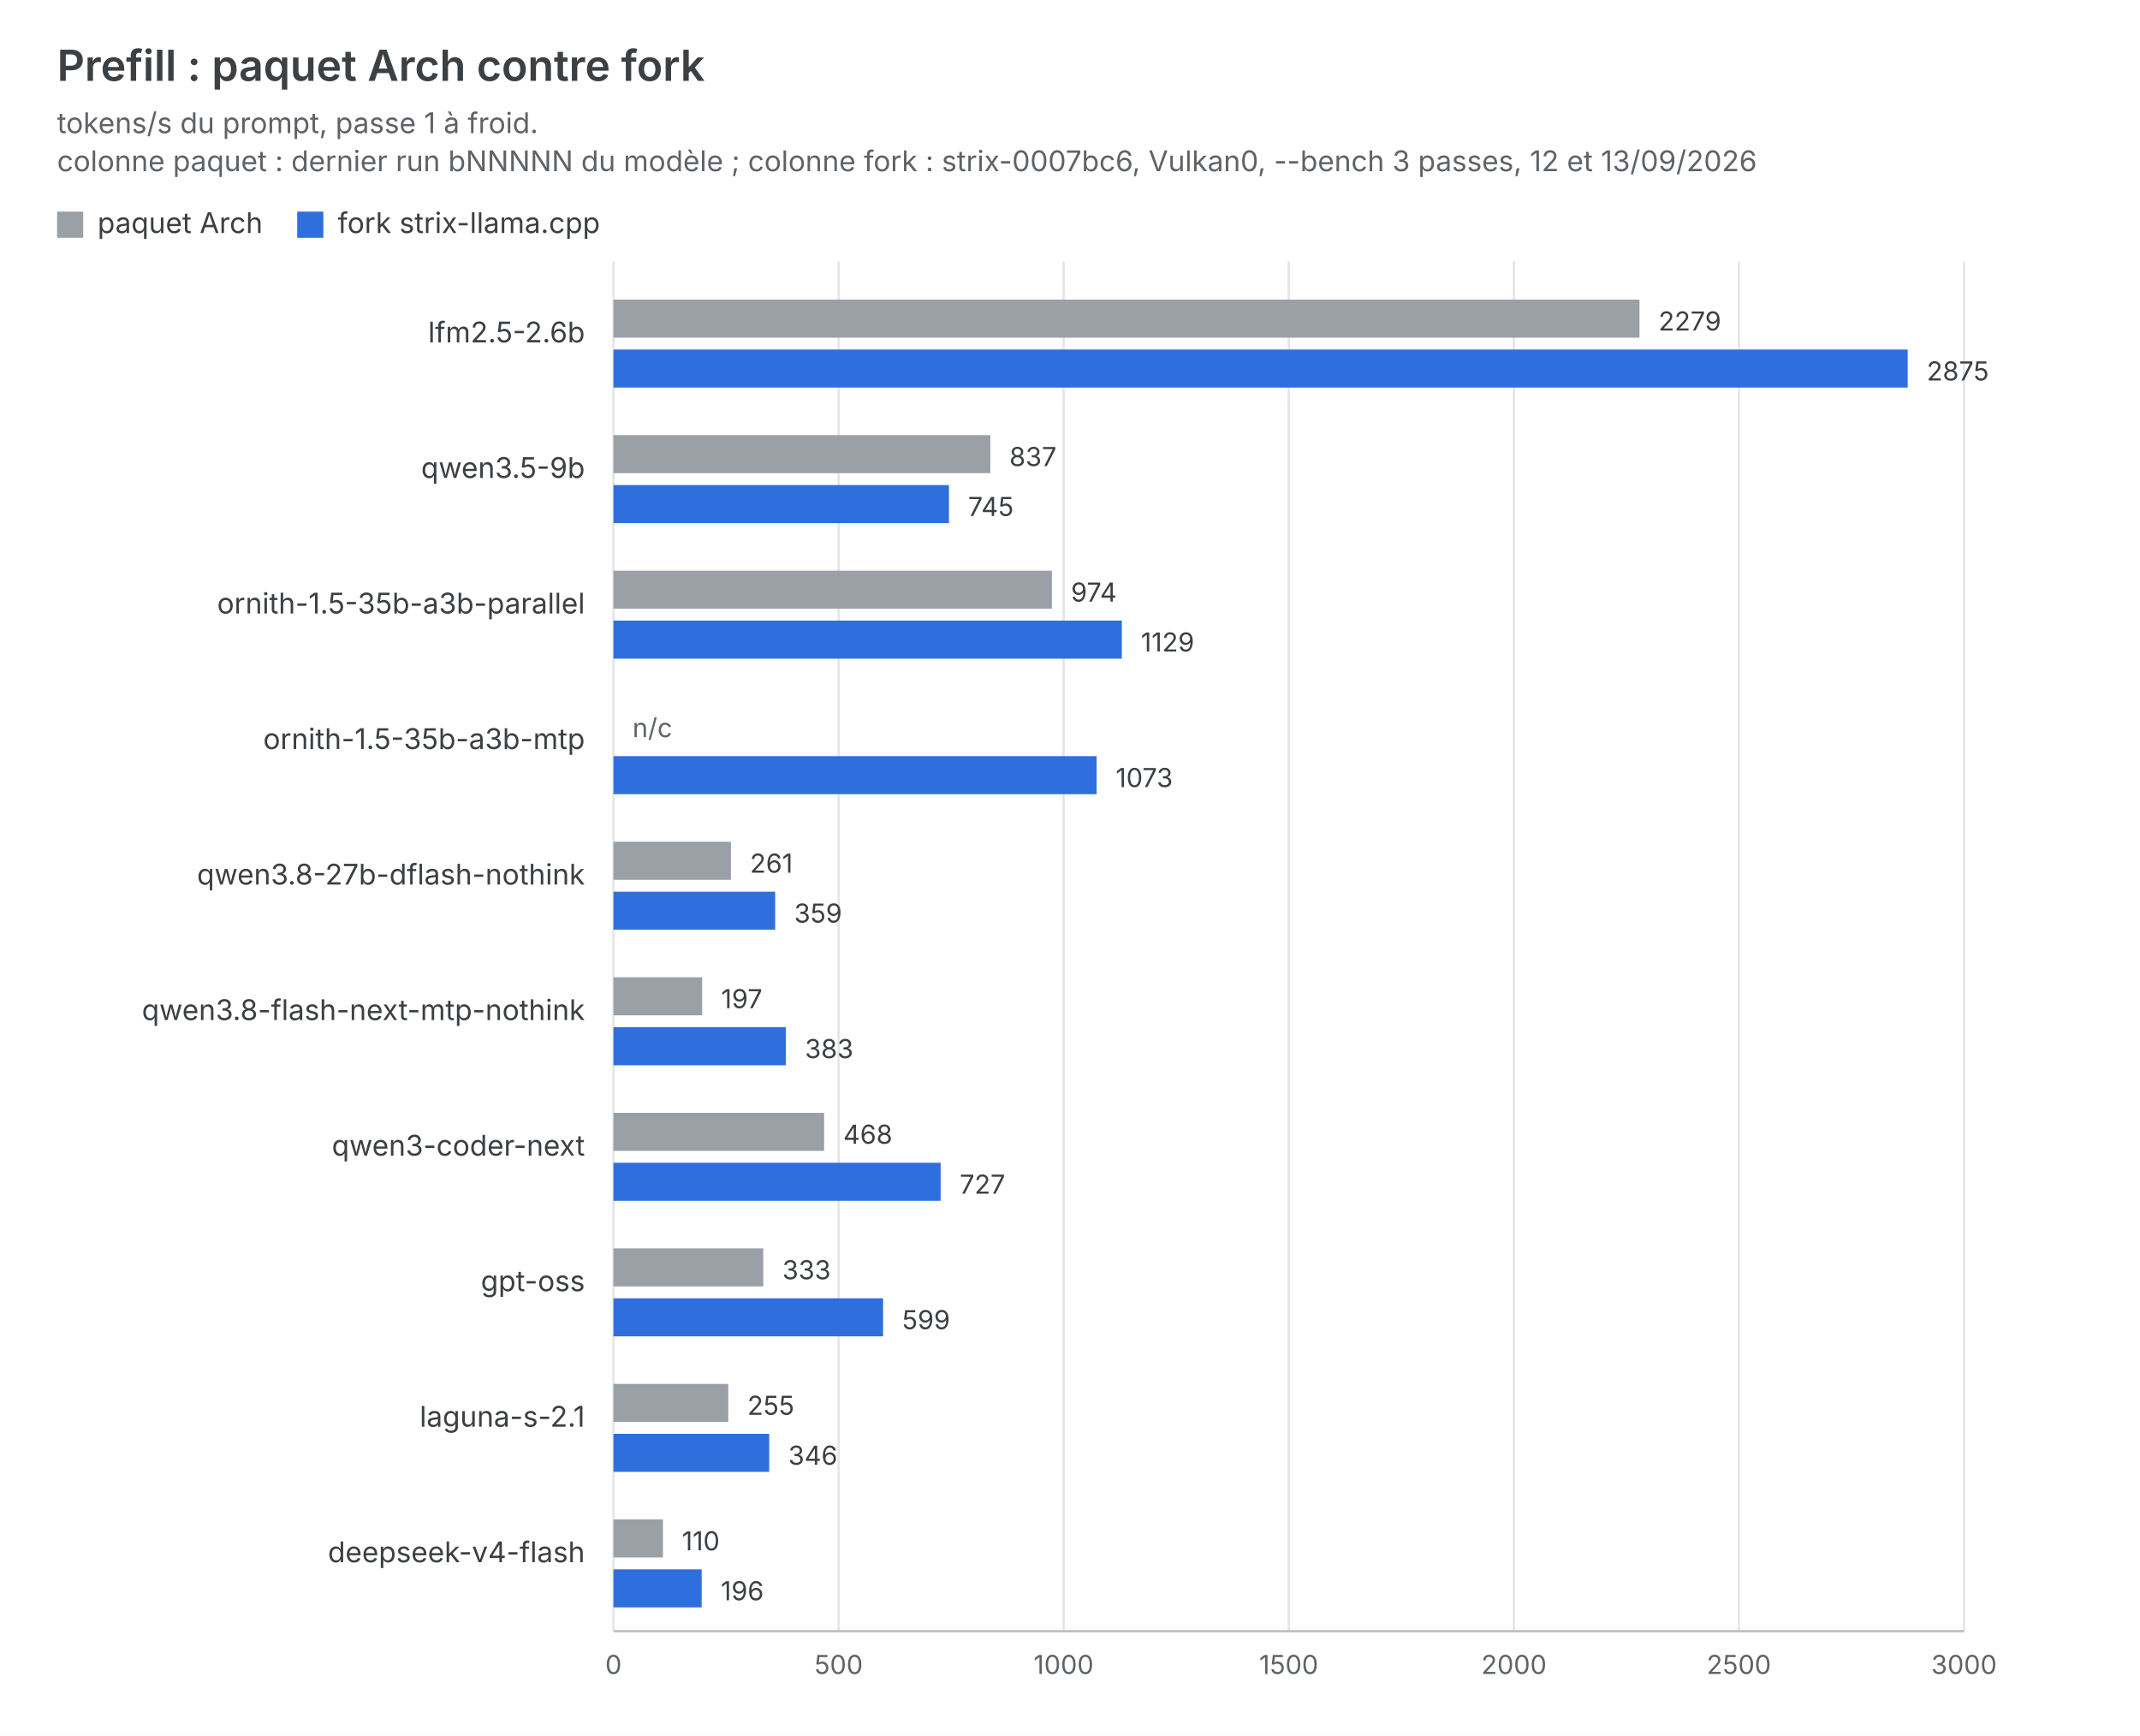
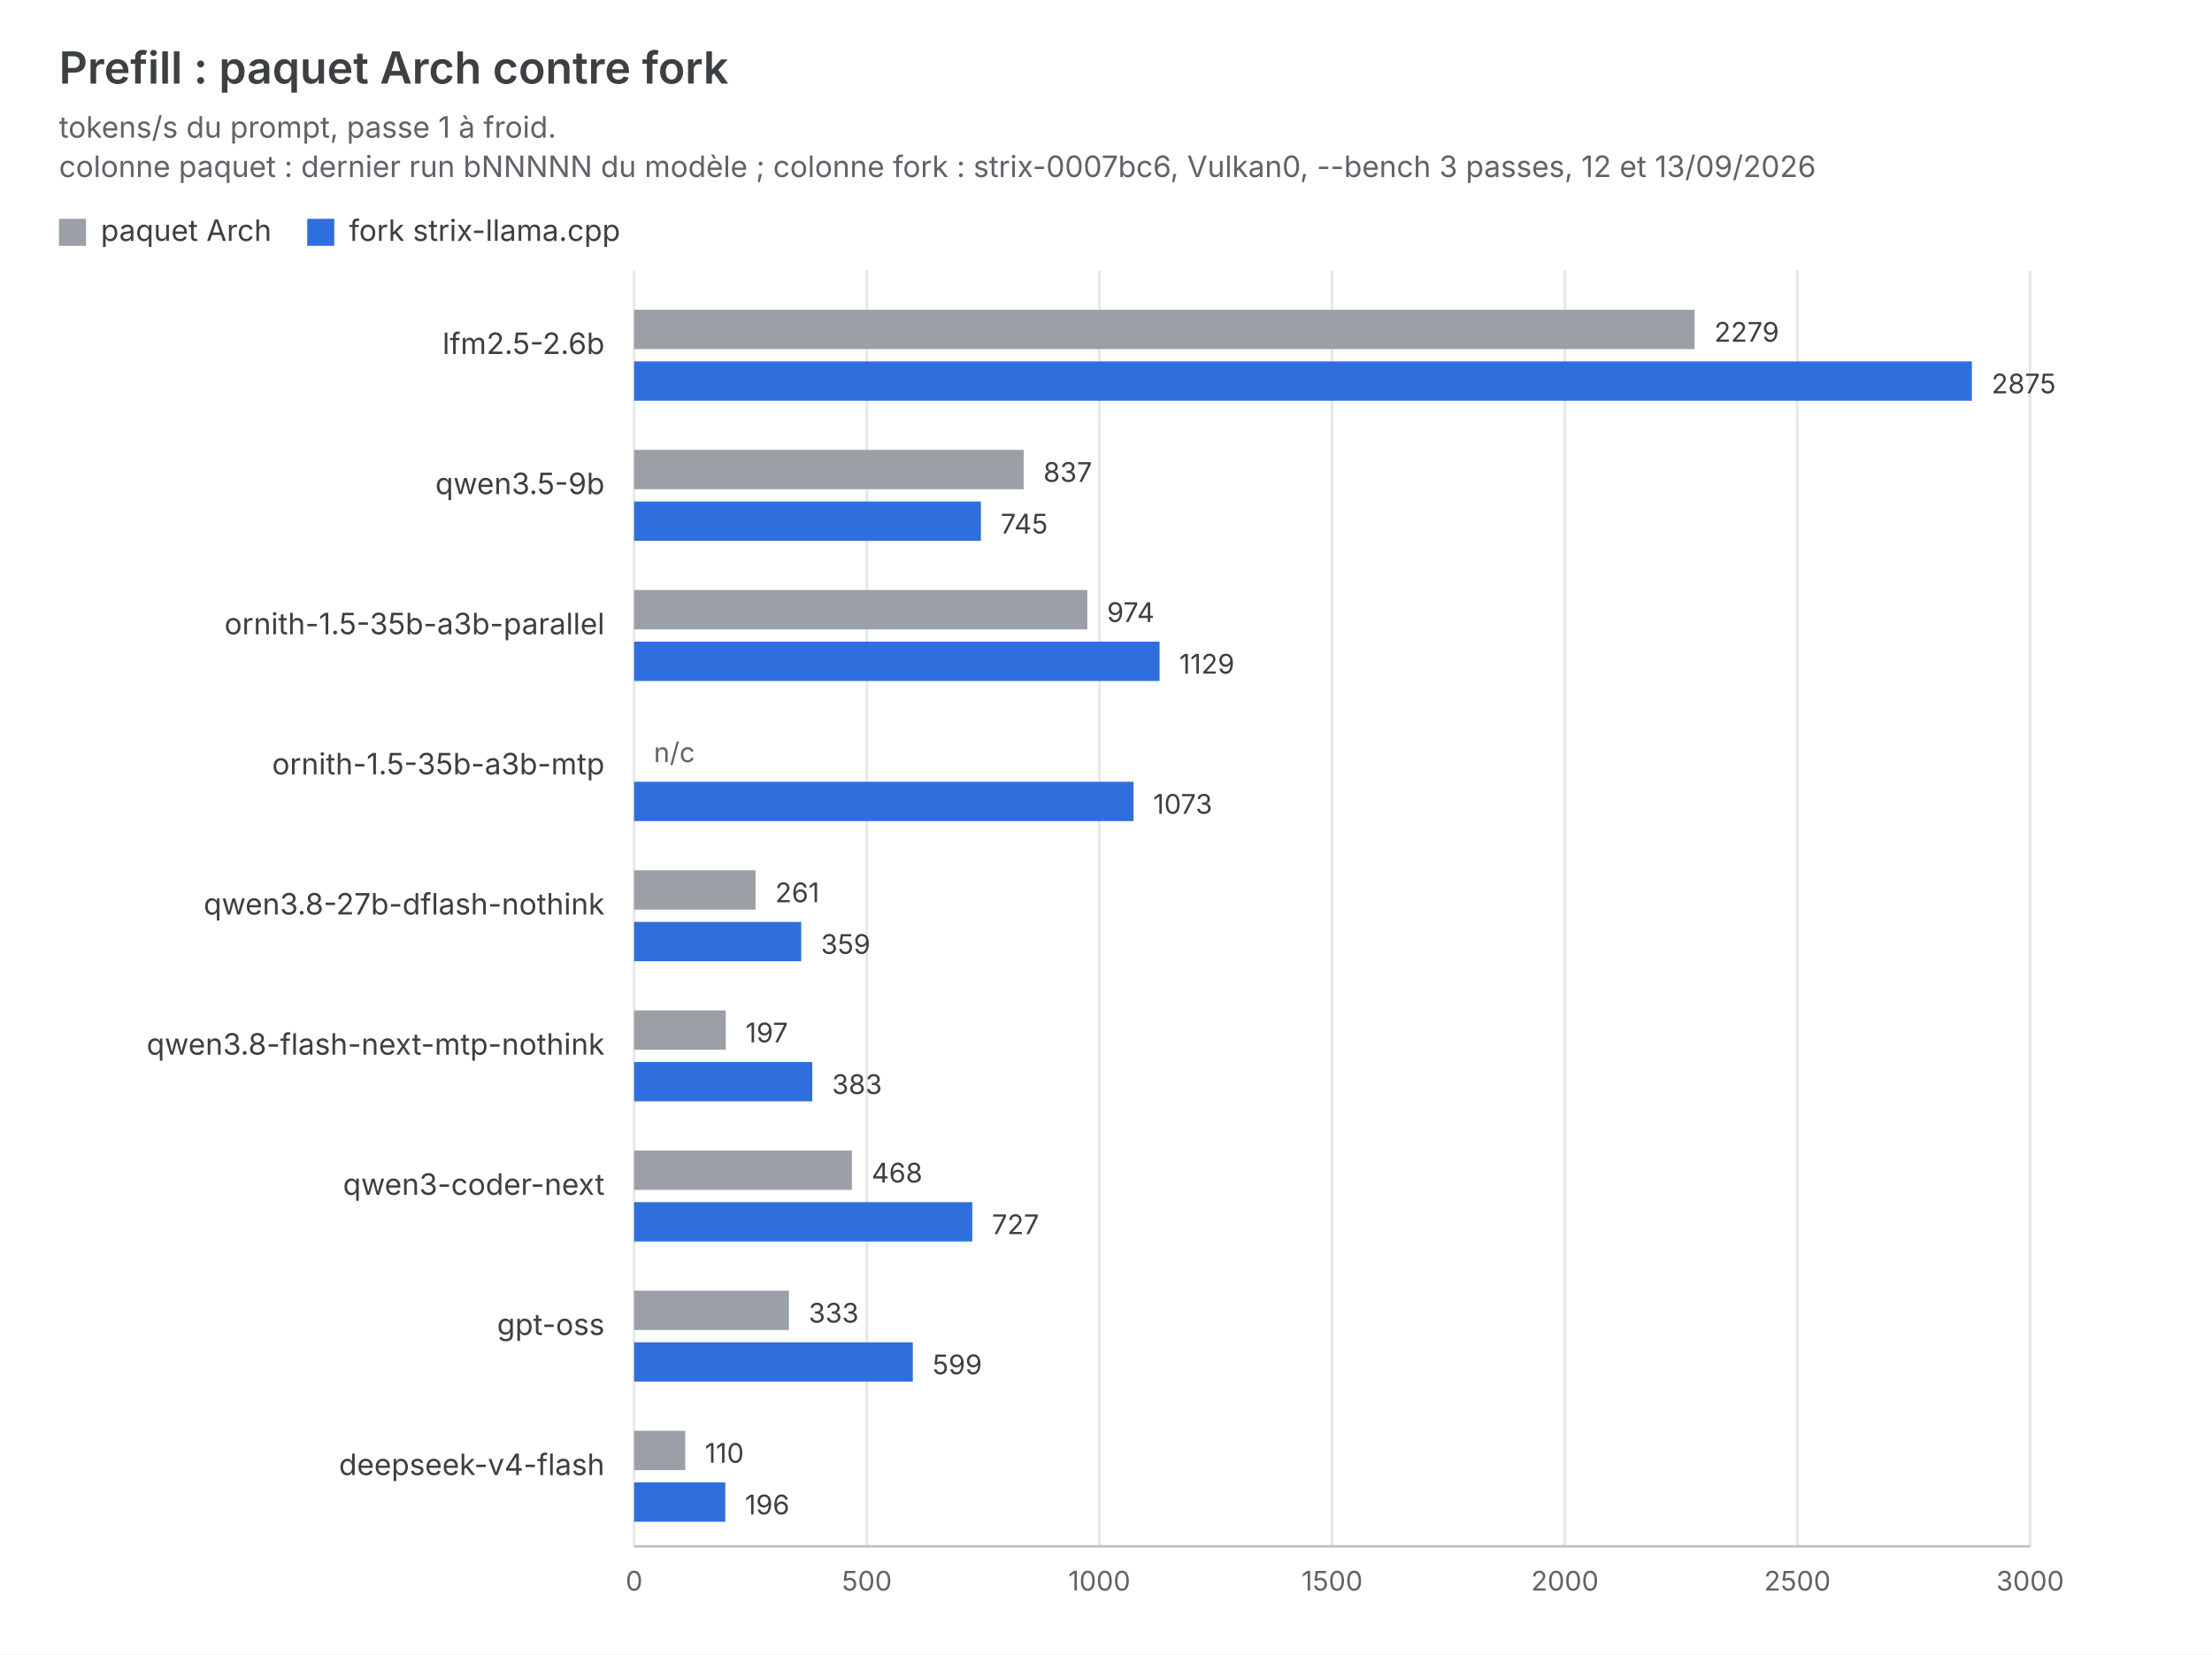
- <svg xmlns="http://www.w3.org/2000/svg" width="900" height="730" viewBox="0 0 900 730" role="img" aria-label="Prefill : paquet Arch contre fork">
-   <rect x="0" y="0" width="900" height="730" fill="#ffffff" />
+ <svg xmlns="http://www.w3.org/2000/svg" width="900" height="673" viewBox="0 0 900 673" role="img" aria-label="Prefill : paquet Arch contre fork">
+   <rect x="0" y="0" width="900" height="673" fill="#ffffff" />
  <text x="24.0" y="34.0" font-family="Inter, Helvetica, Arial, sans-serif" font-size="18" fill="#3c4043" text-anchor="start" font-weight="600">Prefill : paquet Arch contre fork</text>
  <text x="24.0" y="56.0" font-family="Inter, Helvetica, Arial, sans-serif" font-size="12" fill="#5f6368" text-anchor="start">tokens/s du prompt, passe 1 à froid.</text>
  <text x="24.0" y="72.0" font-family="Inter, Helvetica, Arial, sans-serif" font-size="12" fill="#5f6368" text-anchor="start">colonne paquet : dernier run bNNNNN du modèle ; colonne fork : strix-0007bc6, Vulkan0, --bench 3 passes, 12 et 13/09/2026</text>
  <rect x="24.0" y="89.0" width="11" height="11" fill="#9aa0a6" />
  <text x="41.0" y="98.0" font-family="Inter, Helvetica, Arial, sans-serif" font-size="12" fill="#3c4043" text-anchor="start">paquet Arch</text>
  <rect x="125.0" y="89.0" width="11" height="11" fill="#2f6fdd" />
  <text x="142.0" y="98.0" font-family="Inter, Helvetica, Arial, sans-serif" font-size="12" fill="#3c4043" text-anchor="start">fork strix-llama.cpp</text>
-   <line x1="258.0" y1="110.0" x2="258.0" y2="686.0" stroke="#e4e6e9" stroke-width="1.0" />
-   <text x="258.0" y="704.0" font-family="Inter, Helvetica, Arial, sans-serif" font-size="11" fill="#5f6368" text-anchor="middle">0</text>
-   <line x1="352.7" y1="110.0" x2="352.7" y2="686.0" stroke="#e4e6e9" stroke-width="1.0" />
-   <text x="352.7" y="704.0" font-family="Inter, Helvetica, Arial, sans-serif" font-size="11" fill="#5f6368" text-anchor="middle">500</text>
-   <line x1="447.3" y1="110.0" x2="447.3" y2="686.0" stroke="#e4e6e9" stroke-width="1.0" />
-   <text x="447.3" y="704.0" font-family="Inter, Helvetica, Arial, sans-serif" font-size="11" fill="#5f6368" text-anchor="middle">1000</text>
-   <line x1="542.0" y1="110.0" x2="542.0" y2="686.0" stroke="#e4e6e9" stroke-width="1.0" />
-   <text x="542.0" y="704.0" font-family="Inter, Helvetica, Arial, sans-serif" font-size="11" fill="#5f6368" text-anchor="middle">1500</text>
-   <line x1="636.7" y1="110.0" x2="636.7" y2="686.0" stroke="#e4e6e9" stroke-width="1.0" />
-   <text x="636.7" y="704.0" font-family="Inter, Helvetica, Arial, sans-serif" font-size="11" fill="#5f6368" text-anchor="middle">2000</text>
-   <line x1="731.3" y1="110.0" x2="731.3" y2="686.0" stroke="#e4e6e9" stroke-width="1.0" />
-   <text x="731.3" y="704.0" font-family="Inter, Helvetica, Arial, sans-serif" font-size="11" fill="#5f6368" text-anchor="middle">2500</text>
-   <line x1="826.0" y1="110.0" x2="826.0" y2="686.0" stroke="#e4e6e9" stroke-width="1.0" />
-   <text x="826.0" y="704.0" font-family="Inter, Helvetica, Arial, sans-serif" font-size="11" fill="#5f6368" text-anchor="middle">3000</text>
-   <line x1="258.0" y1="686.0" x2="826.0" y2="686.0" stroke="#bdc1c6" stroke-width="1.0" />
+   <line x1="258.0" y1="110.0" x2="258.0" y2="629.0" stroke="#e4e6e9" stroke-width="1.0" />
+   <text x="258.0" y="647.0" font-family="Inter, Helvetica, Arial, sans-serif" font-size="11" fill="#5f6368" text-anchor="middle">0</text>
+   <line x1="352.7" y1="110.0" x2="352.7" y2="629.0" stroke="#e4e6e9" stroke-width="1.0" />
+   <text x="352.7" y="647.0" font-family="Inter, Helvetica, Arial, sans-serif" font-size="11" fill="#5f6368" text-anchor="middle">500</text>
+   <line x1="447.3" y1="110.0" x2="447.3" y2="629.0" stroke="#e4e6e9" stroke-width="1.0" />
+   <text x="447.3" y="647.0" font-family="Inter, Helvetica, Arial, sans-serif" font-size="11" fill="#5f6368" text-anchor="middle">1000</text>
+   <line x1="542.0" y1="110.0" x2="542.0" y2="629.0" stroke="#e4e6e9" stroke-width="1.0" />
+   <text x="542.0" y="647.0" font-family="Inter, Helvetica, Arial, sans-serif" font-size="11" fill="#5f6368" text-anchor="middle">1500</text>
+   <line x1="636.7" y1="110.0" x2="636.7" y2="629.0" stroke="#e4e6e9" stroke-width="1.0" />
+   <text x="636.7" y="647.0" font-family="Inter, Helvetica, Arial, sans-serif" font-size="11" fill="#5f6368" text-anchor="middle">2000</text>
+   <line x1="731.3" y1="110.0" x2="731.3" y2="629.0" stroke="#e4e6e9" stroke-width="1.0" />
+   <text x="731.3" y="647.0" font-family="Inter, Helvetica, Arial, sans-serif" font-size="11" fill="#5f6368" text-anchor="middle">2500</text>
+   <line x1="826.0" y1="110.0" x2="826.0" y2="629.0" stroke="#e4e6e9" stroke-width="1.0" />
+   <text x="826.0" y="647.0" font-family="Inter, Helvetica, Arial, sans-serif" font-size="11" fill="#5f6368" text-anchor="middle">3000</text>
+   <line x1="258.0" y1="629.0" x2="826.0" y2="629.0" stroke="#bdc1c6" stroke-width="1.0" />
  <text x="246.0" y="144.0" font-family="Inter, Helvetica, Arial, sans-serif" font-size="12" fill="#3c4043" text-anchor="end">lfm2.5-2.6b</text>
  <rect x="258.0" y="126.0" width="431.5" height="16.0" fill="#9aa0a6" />
  <text x="697.5" y="139.0" font-family="Inter, Helvetica, Arial, sans-serif" font-size="11" fill="#3c4043" text-anchor="start">2279</text>
  <rect x="258.0" y="147.0" width="544.3" height="16.0" fill="#2f6fdd" />
  <text x="810.3" y="160.0" font-family="Inter, Helvetica, Arial, sans-serif" font-size="11" fill="#3c4043" text-anchor="start">2875</text>
  <text x="246.0" y="201.0" font-family="Inter, Helvetica, Arial, sans-serif" font-size="12" fill="#3c4043" text-anchor="end">qwen3.5-9b</text>
  <rect x="258.0" y="183.0" width="158.5" height="16.0" fill="#9aa0a6" />
  <text x="424.5" y="196.0" font-family="Inter, Helvetica, Arial, sans-serif" font-size="11" fill="#3c4043" text-anchor="start">837</text>
  <rect x="258.0" y="204.0" width="141.1" height="16.0" fill="#2f6fdd" />
  <text x="407.1" y="217.0" font-family="Inter, Helvetica, Arial, sans-serif" font-size="11" fill="#3c4043" text-anchor="start">745</text>
  <text x="246.0" y="258.0" font-family="Inter, Helvetica, Arial, sans-serif" font-size="12" fill="#3c4043" text-anchor="end">ornith-1.5-35b-a3b-parallel</text>
  <rect x="258.0" y="240.0" width="184.4" height="16.0" fill="#9aa0a6" />
  <text x="450.4" y="253.0" font-family="Inter, Helvetica, Arial, sans-serif" font-size="11" fill="#3c4043" text-anchor="start">974</text>
  <rect x="258.0" y="261.0" width="213.8" height="16.0" fill="#2f6fdd" />
  <text x="479.8" y="274.0" font-family="Inter, Helvetica, Arial, sans-serif" font-size="11" fill="#3c4043" text-anchor="start">1129</text>
  <text x="246.0" y="315.0" font-family="Inter, Helvetica, Arial, sans-serif" font-size="12" fill="#3c4043" text-anchor="end">ornith-1.5-35b-a3b-mtp</text>
  <text x="266.0" y="310.0" font-family="Inter, Helvetica, Arial, sans-serif" font-size="11" fill="#5f6368" text-anchor="start">n/c</text>
  <rect x="258.0" y="318.0" width="203.2" height="16.0" fill="#2f6fdd" />
  <text x="469.2" y="331.0" font-family="Inter, Helvetica, Arial, sans-serif" font-size="11" fill="#3c4043" text-anchor="start">1073</text>
  <text x="246.0" y="372.0" font-family="Inter, Helvetica, Arial, sans-serif" font-size="12" fill="#3c4043" text-anchor="end">qwen3.8-27b-dflash-nothink</text>
  <rect x="258.0" y="354.0" width="49.4" height="16.0" fill="#9aa0a6" />
  <text x="315.4" y="367.0" font-family="Inter, Helvetica, Arial, sans-serif" font-size="11" fill="#3c4043" text-anchor="start">261</text>
  <rect x="258.0" y="375.0" width="68.0" height="16.0" fill="#2f6fdd" />
  <text x="334.0" y="388.0" font-family="Inter, Helvetica, Arial, sans-serif" font-size="11" fill="#3c4043" text-anchor="start">359</text>
  <text x="246.0" y="429.0" font-family="Inter, Helvetica, Arial, sans-serif" font-size="12" fill="#3c4043" text-anchor="end">qwen3.8-flash-next-mtp-nothink</text>
  <rect x="258.0" y="411.0" width="37.3" height="16.0" fill="#9aa0a6" />
  <text x="303.3" y="424.0" font-family="Inter, Helvetica, Arial, sans-serif" font-size="11" fill="#3c4043" text-anchor="start">197</text>
  <rect x="258.0" y="432.0" width="72.5" height="16.0" fill="#2f6fdd" />
  <text x="338.5" y="445.0" font-family="Inter, Helvetica, Arial, sans-serif" font-size="11" fill="#3c4043" text-anchor="start">383</text>
  <text x="246.0" y="486.0" font-family="Inter, Helvetica, Arial, sans-serif" font-size="12" fill="#3c4043" text-anchor="end">qwen3-coder-next</text>
  <rect x="258.0" y="468.0" width="88.6" height="16.0" fill="#9aa0a6" />
  <text x="354.6" y="481.0" font-family="Inter, Helvetica, Arial, sans-serif" font-size="11" fill="#3c4043" text-anchor="start">468</text>
  <rect x="258.0" y="489.0" width="137.6" height="16.0" fill="#2f6fdd" />
  <text x="403.6" y="502.0" font-family="Inter, Helvetica, Arial, sans-serif" font-size="11" fill="#3c4043" text-anchor="start">727</text>
  <text x="246.0" y="543.0" font-family="Inter, Helvetica, Arial, sans-serif" font-size="12" fill="#3c4043" text-anchor="end">gpt-oss</text>
  <rect x="258.0" y="525.0" width="63.0" height="16.0" fill="#9aa0a6" />
  <text x="329.0" y="538.0" font-family="Inter, Helvetica, Arial, sans-serif" font-size="11" fill="#3c4043" text-anchor="start">333</text>
  <rect x="258.0" y="546.0" width="113.4" height="16.0" fill="#2f6fdd" />
  <text x="379.4" y="559.0" font-family="Inter, Helvetica, Arial, sans-serif" font-size="11" fill="#3c4043" text-anchor="start">599</text>
-   <text x="246.0" y="600.0" font-family="Inter, Helvetica, Arial, sans-serif" font-size="12" fill="#3c4043" text-anchor="end">laguna-s-2.1</text>
-   <rect x="258.0" y="582.0" width="48.3" height="16.0" fill="#9aa0a6" />
-   <text x="314.3" y="595.0" font-family="Inter, Helvetica, Arial, sans-serif" font-size="11" fill="#3c4043" text-anchor="start">255</text>
-   <rect x="258.0" y="603.0" width="65.5" height="16.0" fill="#2f6fdd" />
-   <text x="331.5" y="616.0" font-family="Inter, Helvetica, Arial, sans-serif" font-size="11" fill="#3c4043" text-anchor="start">346</text>
-   <text x="246.0" y="657.0" font-family="Inter, Helvetica, Arial, sans-serif" font-size="12" fill="#3c4043" text-anchor="end">deepseek-v4-flash</text>
-   <rect x="258.0" y="639.0" width="20.8" height="16.0" fill="#9aa0a6" />
-   <text x="286.8" y="652.0" font-family="Inter, Helvetica, Arial, sans-serif" font-size="11" fill="#3c4043" text-anchor="start">110</text>
-   <rect x="258.0" y="660.0" width="37.1" height="16.0" fill="#2f6fdd" />
-   <text x="303.1" y="673.0" font-family="Inter, Helvetica, Arial, sans-serif" font-size="11" fill="#3c4043" text-anchor="start">196</text>
+   <text x="246.0" y="600.0" font-family="Inter, Helvetica, Arial, sans-serif" font-size="12" fill="#3c4043" text-anchor="end">deepseek-v4-flash</text>
+   <rect x="258.0" y="582.0" width="20.8" height="16.0" fill="#9aa0a6" />
+   <text x="286.8" y="595.0" font-family="Inter, Helvetica, Arial, sans-serif" font-size="11" fill="#3c4043" text-anchor="start">110</text>
+   <rect x="258.0" y="603.0" width="37.1" height="16.0" fill="#2f6fdd" />
+   <text x="303.1" y="616.0" font-family="Inter, Helvetica, Arial, sans-serif" font-size="11" fill="#3c4043" text-anchor="start">196</text>
</svg>
